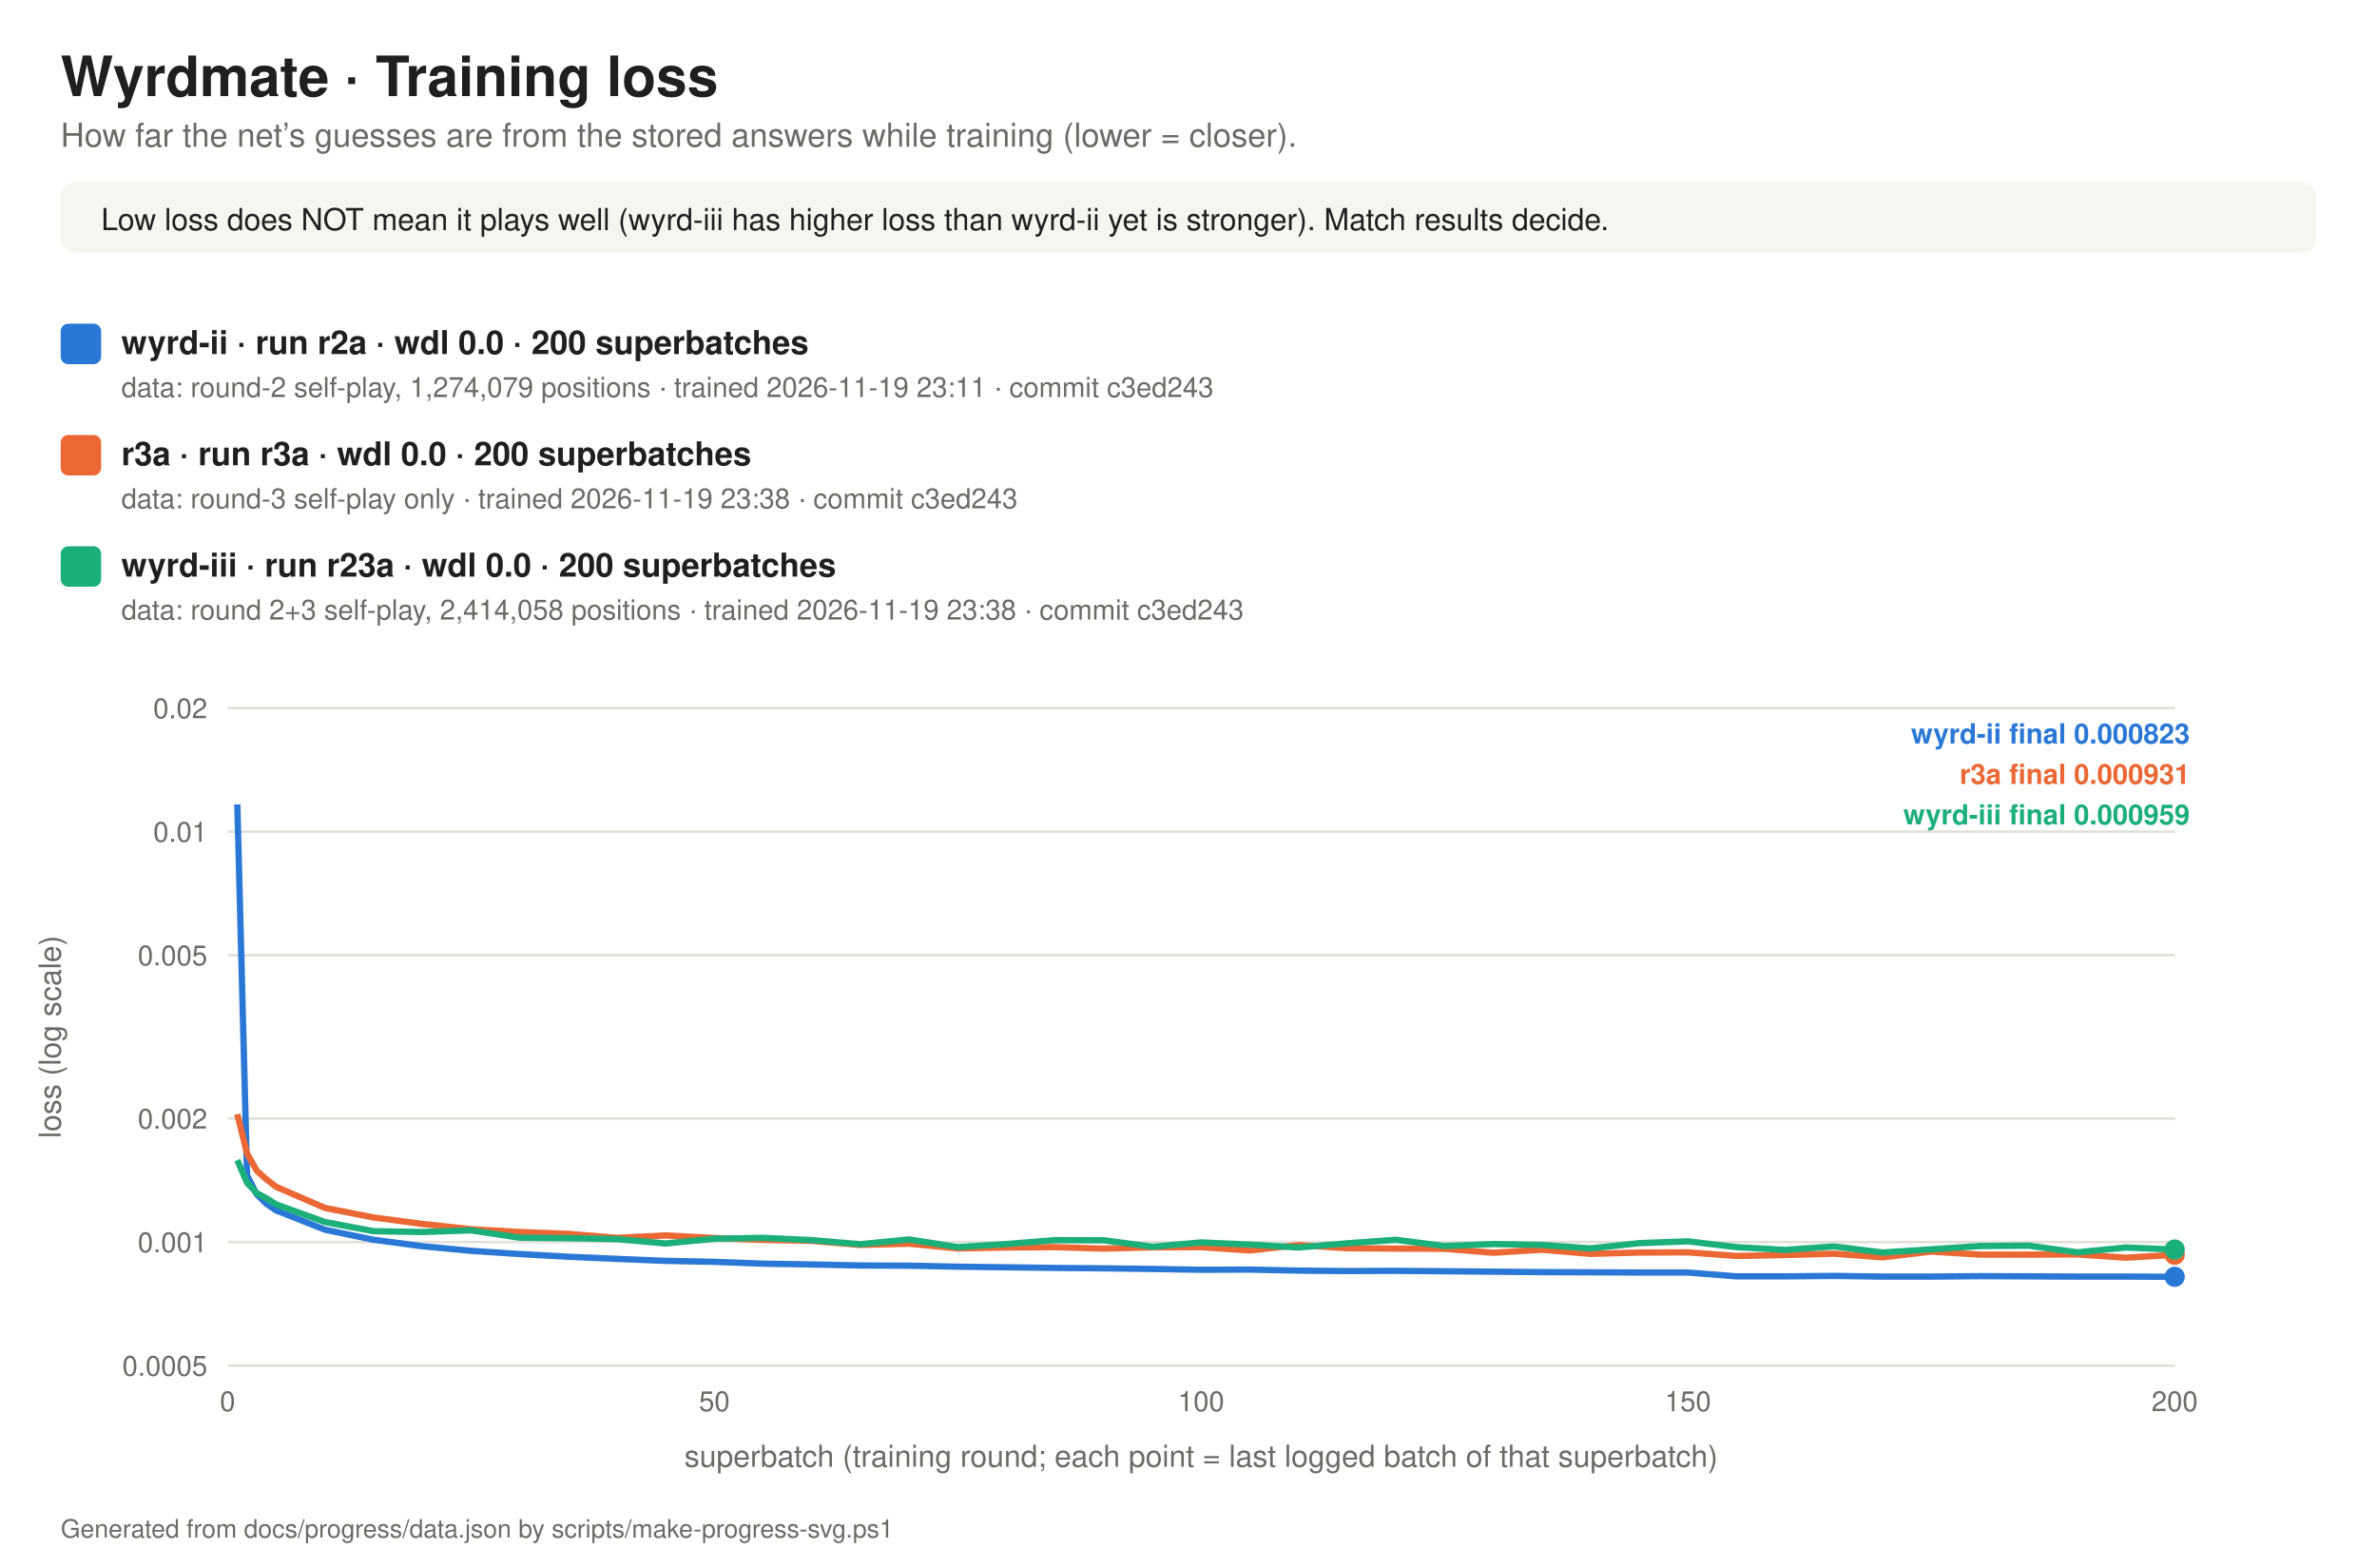
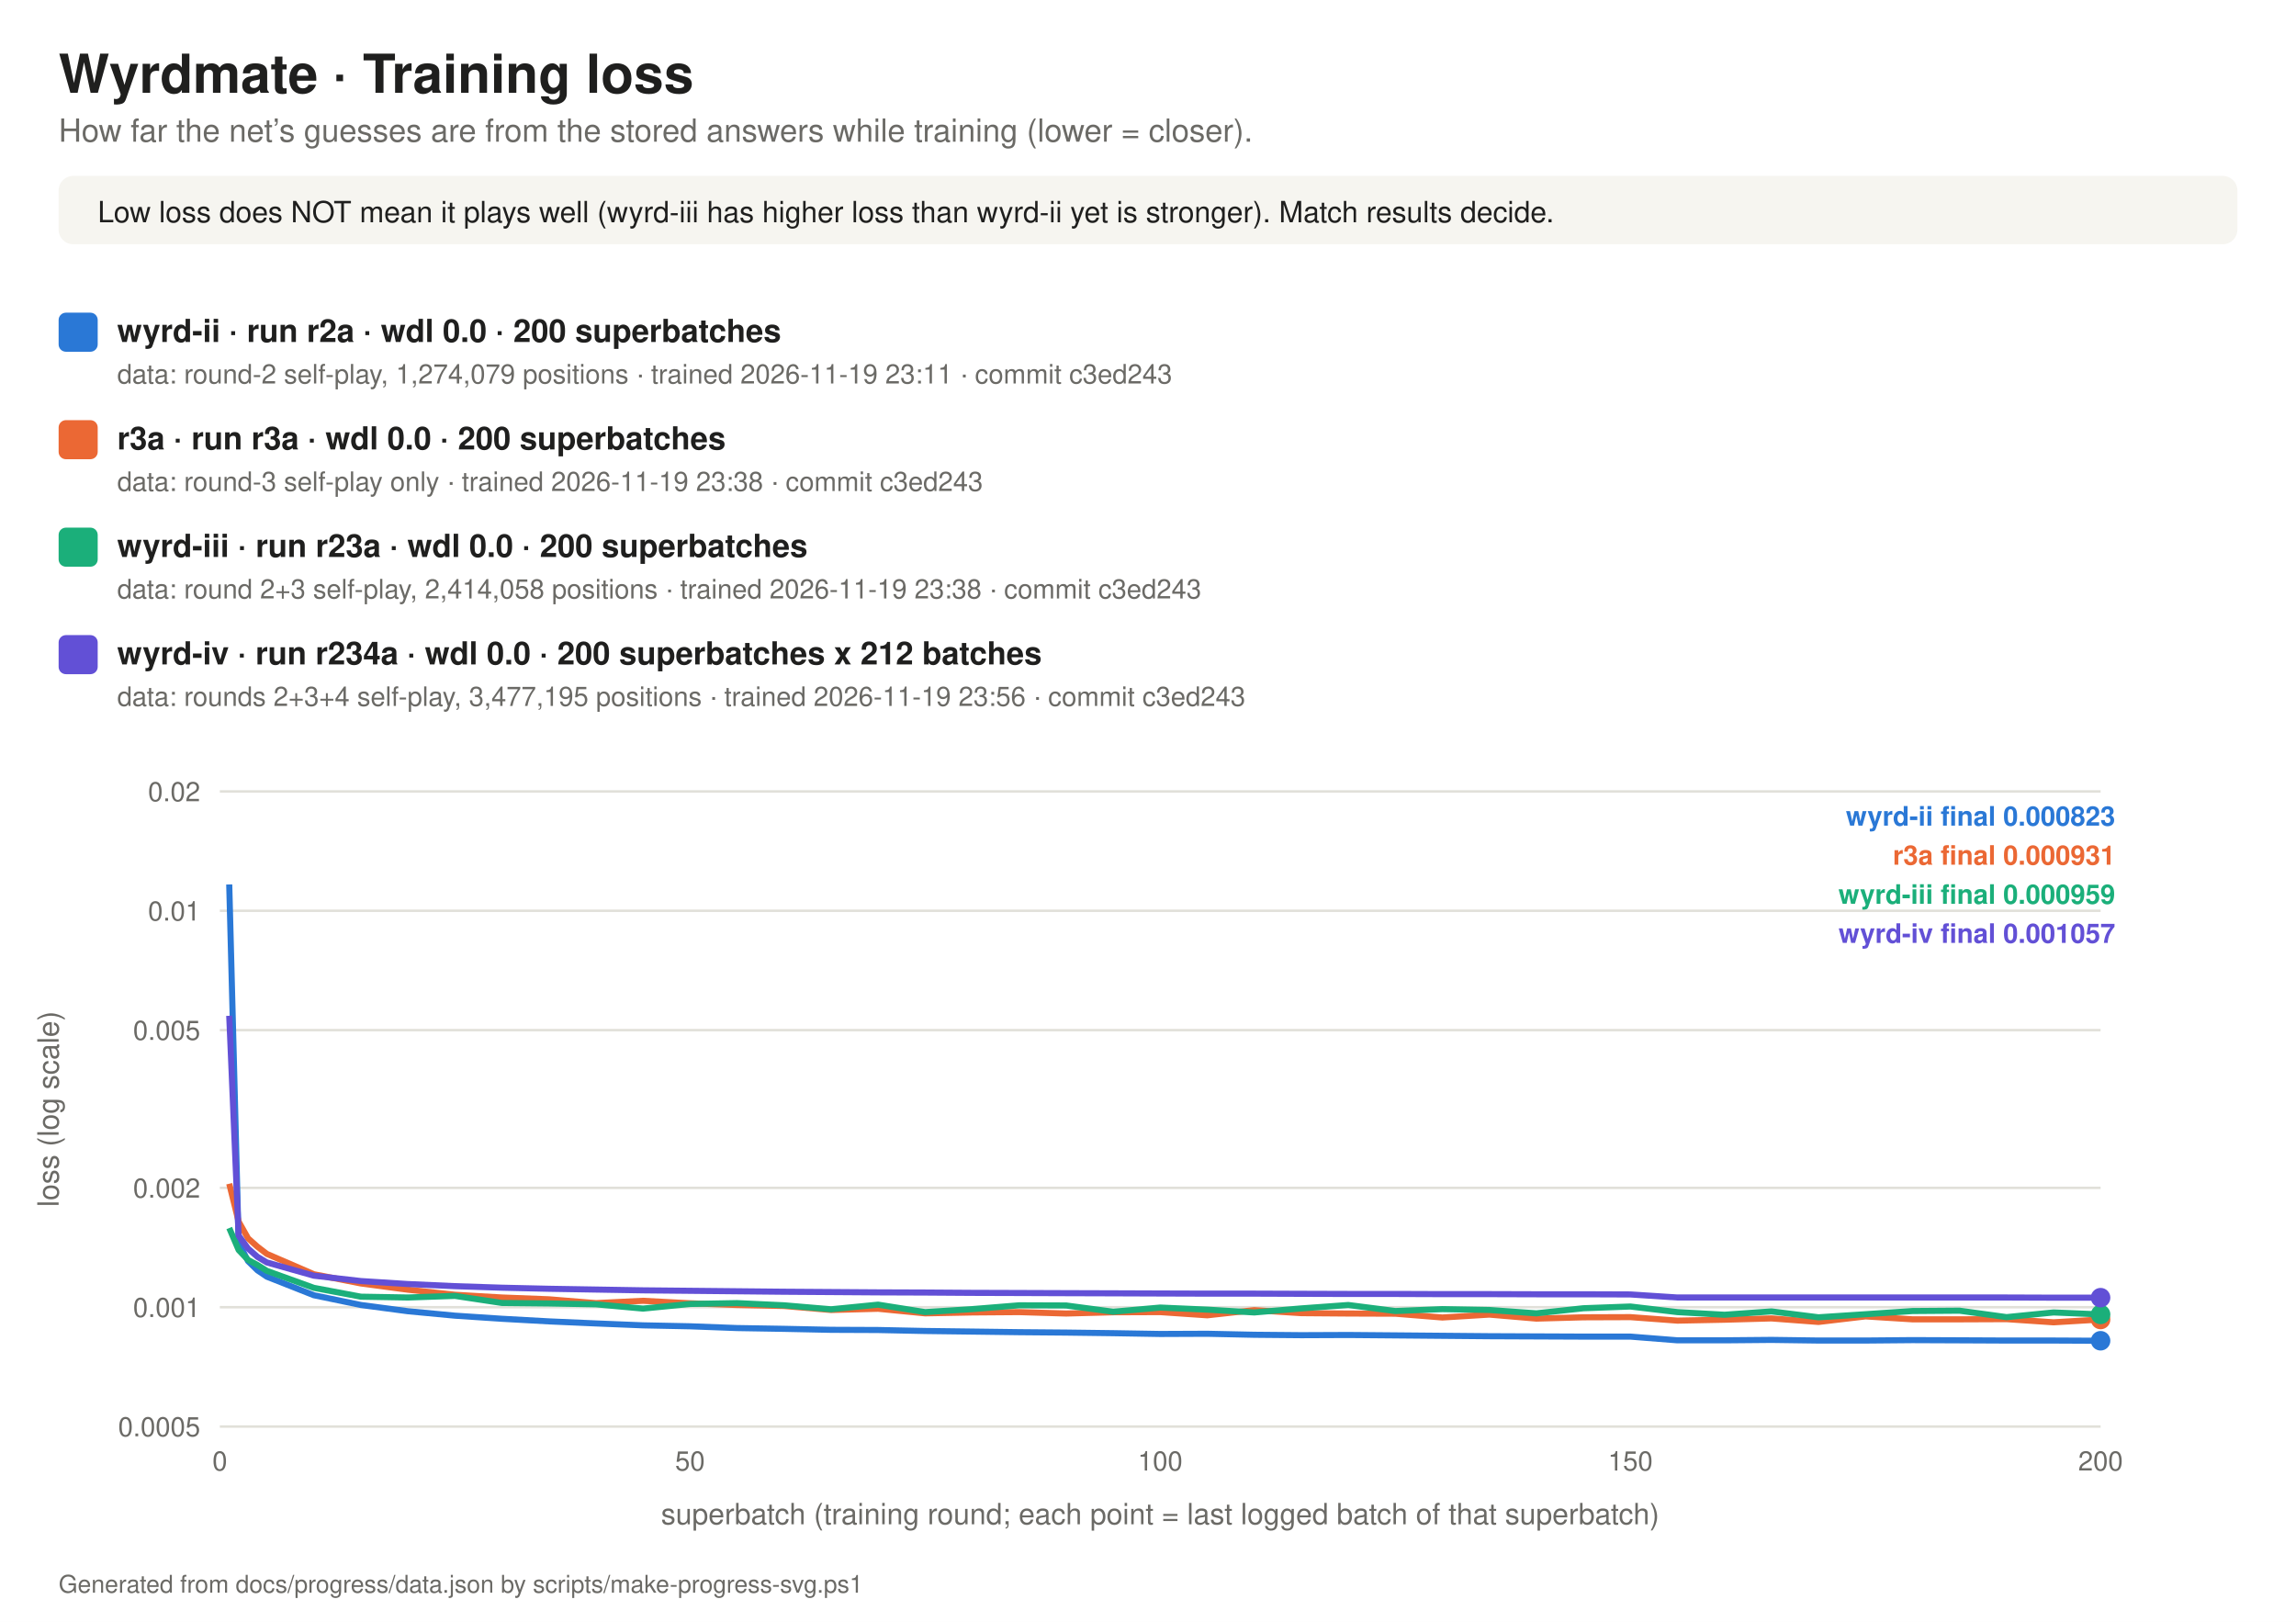
- <svg xmlns="http://www.w3.org/2000/svg" width="940" height="620" viewBox="0 0 940 620" font-family="Segoe UI,Helvetica,Arial,sans-serif" role="img" aria-label="Wyrdmate · Training loss">
-   <rect width="940" height="620" fill="#ffffff" />
+ <svg xmlns="http://www.w3.org/2000/svg" width="940" height="664" viewBox="0 0 940 664" font-family="Segoe UI,Helvetica,Arial,sans-serif" role="img" aria-label="Wyrdmate · Training loss">
+   <rect width="940" height="664" fill="#ffffff" />
  <text x="24" y="38" font-size="22" font-weight="700" fill="#1f1f1e" text-anchor="start">Wyrdmate · Training loss</text>
  <text x="24" y="58" font-size="13" font-weight="400" fill="#6b6a66" text-anchor="start">How far the net’s guesses are from the stored answers while training (lower = closer).</text>
  <rect x="24" y="72" width="892" height="28" rx="6" fill="#f6f5f0" />
  <text x="40" y="91" font-size="12" font-weight="400" fill="#1f1f1e" text-anchor="start">Low loss does NOT mean it plays well (wyrd-iii has higher loss than wyrd-ii yet is stronger). Match results decide.</text>
  <rect x="24" y="128" width="16" height="16" rx="3" fill="#2a78d6" />
  <text x="48" y="140" font-size="13" font-weight="700" fill="#1f1f1e" text-anchor="start">wyrd-ii · run r2a · wdl 0.0 · 200 superbatches</text>
  <text x="48" y="157" font-size="11" font-weight="400" fill="#6b6a66" text-anchor="start">data: round-2 self-play, 1,274,079 positions · trained 2026-11-19 23:11 · commit c3ed243</text>
  <rect x="24" y="172" width="16" height="16" rx="3" fill="#eb6834" />
  <text x="48" y="184" font-size="13" font-weight="700" fill="#1f1f1e" text-anchor="start">r3a · run r3a · wdl 0.0 · 200 superbatches</text>
  <text x="48" y="201" font-size="11" font-weight="400" fill="#6b6a66" text-anchor="start">data: round-3 self-play only · trained 2026-11-19 23:38 · commit c3ed243</text>
  <rect x="24" y="216" width="16" height="16" rx="3" fill="#1baf7a" />
  <text x="48" y="228" font-size="13" font-weight="700" fill="#1f1f1e" text-anchor="start">wyrd-iii · run r23a · wdl 0.0 · 200 superbatches</text>
  <text x="48" y="245" font-size="11" font-weight="400" fill="#6b6a66" text-anchor="start">data: round 2+3 self-play, 2,414,058 positions · trained 2026-11-19 23:38 · commit c3ed243</text>
-   <line x1="90" y1="540" x2="860" y2="540" stroke="#e1e0d9" />
-   <text x="82" y="544" font-size="11" font-weight="400" fill="#6b6a66" text-anchor="end">0.0005</text>
-   <line x1="90" y1="491.15" x2="860" y2="491.15" stroke="#e1e0d9" />
-   <text x="82" y="495.15" font-size="11" font-weight="400" fill="#6b6a66" text-anchor="end">0.001</text>
-   <line x1="90" y1="442.29" x2="860" y2="442.29" stroke="#e1e0d9" />
-   <text x="82" y="446.29" font-size="11" font-weight="400" fill="#6b6a66" text-anchor="end">0.002</text>
-   <line x1="90" y1="377.71" x2="860" y2="377.71" stroke="#e1e0d9" />
-   <text x="82" y="381.71" font-size="11" font-weight="400" fill="#6b6a66" text-anchor="end">0.005</text>
-   <line x1="90" y1="328.85" x2="860" y2="328.85" stroke="#e1e0d9" />
-   <text x="82" y="332.85" font-size="11" font-weight="400" fill="#6b6a66" text-anchor="end">0.01</text>
-   <line x1="90" y1="280" x2="860" y2="280" stroke="#e1e0d9" />
-   <text x="82" y="284" font-size="11" font-weight="400" fill="#6b6a66" text-anchor="end">0.02</text>
-   <polyline points="93.85,318.08 97.7,464.76 101.55,472.28 105.4,476.04 109.25,478.65 128.5,486.25 147.75,490.24 167,492.79 186.25,494.61 205.5,495.88 224.75,496.95 244,497.79 263.25,498.57 282.5,498.96 301.75,499.68 321,500 340.25,500.4 359.5,500.48 378.75,500.88 398,501.12 417.25,501.37 436.5,501.53 455.75,501.78 475,502.1 494.25,502.02 513.5,502.43 532.75,502.6 552,502.52 571.25,502.68 590.5,502.85 609.75,503.02 629,503.1 648.25,503.18 667.5,503.18 686.75,504.7 706,504.7 725.25,504.53 744.5,504.79 763.75,504.79 783,504.62 802.25,504.7 821.5,504.79 840.75,504.79 860,504.88" fill="none" stroke="#2a78d6" stroke-width="2.5" stroke-linejoin="round" />
-   <circle cx="860" cy="504.88" r="4" fill="#2a78d6" />
-   <polyline points="93.85,440.59 97.7,456.11 101.55,462.94 105.4,466.38 109.25,469.32 128.5,477.65 147.75,481.42 167,483.98 186.25,486.05 205.5,487.17 224.75,487.91 244,489.47 263.25,488.52 282.5,489.54 301.75,490.24 321,490.65 340.25,492.28 359.5,491.78 378.75,493.66 398,493.29 417.25,493.15 436.5,493.73 455.75,493.22 475,493.15 494.25,494.46 513.5,492.35 532.75,493.58 552,493.73 571.25,493.8 590.5,495.36 609.75,494.17 629,495.81 648.25,495.28 667.5,495.21 686.75,496.64 706,496.26 725.25,495.73 744.5,497.18 763.75,494.91 783,496.11 802.25,496.11 821.5,496.03 840.75,497.33 860,496.18" fill="none" stroke="#eb6834" stroke-width="2.5" stroke-linejoin="round" />
-   <circle cx="860" cy="496.18" r="4" fill="#eb6834" />
-   <polyline points="93.85,458.73 97.7,467.73 101.55,471.79 105.4,473.86 109.25,476.27 128.5,483.22 147.75,486.84 167,487.17 186.25,486.51 205.5,489.41 224.75,489.61 244,489.96 263.25,491.71 282.5,489.82 301.75,489.47 321,490.37 340.25,492 359.5,490.1 378.75,493.15 398,491.93 417.25,490.37 436.5,490.44 455.75,493 475,491.29 494.25,492.14 513.5,493.29 532.75,491.64 552,490.24 571.25,492.71 590.5,491.93 609.75,492.28 629,493.66 648.25,491.57 667.5,490.86 686.75,493.15 706,494.24 725.25,492.86 744.5,495.28 763.75,494.02 783,492.71 802.25,492.57 821.5,495.21 840.75,493.29 860,494.1" fill="none" stroke="#1baf7a" stroke-width="2.5" stroke-linejoin="round" />
-   <circle cx="860" cy="494.1" r="4" fill="#1baf7a" />
-   <text x="866" y="294" font-size="11" font-weight="700" fill="#2a78d6" text-anchor="end">wyrd-ii final 0.000823</text>
-   <text x="866" y="310" font-size="11" font-weight="700" fill="#eb6834" text-anchor="end">r3a final 0.000931</text>
-   <text x="866" y="326" font-size="11" font-weight="700" fill="#1baf7a" text-anchor="end">wyrd-iii final 0.000959</text>
-   <text x="90" y="558" font-size="11" font-weight="400" fill="#6b6a66" text-anchor="middle">0</text>
-   <text x="282.5" y="558" font-size="11" font-weight="400" fill="#6b6a66" text-anchor="middle">50</text>
-   <text x="475" y="558" font-size="11" font-weight="400" fill="#6b6a66" text-anchor="middle">100</text>
-   <text x="667.5" y="558" font-size="11" font-weight="400" fill="#6b6a66" text-anchor="middle">150</text>
-   <text x="860" y="558" font-size="11" font-weight="400" fill="#6b6a66" text-anchor="middle">200</text>
-   <text x="475" y="580" font-size="12" font-weight="400" fill="#6b6a66" text-anchor="middle">superbatch (training round; each point = last logged batch of that superbatch)</text>
-   <text transform="translate(24 410) rotate(-90)" font-size="12" fill="#6b6a66" text-anchor="middle">loss (log scale)</text>
-   <text x="24" y="608" font-size="10" font-weight="400" fill="#6b6a66" text-anchor="start">Generated from docs/progress/data.json by scripts/make-progress-svg.ps1</text>
+   <rect x="24" y="260" width="16" height="16" rx="3" fill="#6250d6" />
+   <text x="48" y="272" font-size="13" font-weight="700" fill="#1f1f1e" text-anchor="start">wyrd-iv · run r234a · wdl 0.0 · 200 superbatches x 212 batches</text>
+   <text x="48" y="289" font-size="11" font-weight="400" fill="#6b6a66" text-anchor="start">data: rounds 2+3+4 self-play, 3,477,195 positions · trained 2026-11-19 23:56 · commit c3ed243</text>
+   <line x1="90" y1="584" x2="860" y2="584" stroke="#e1e0d9" />
+   <text x="82" y="588" font-size="11" font-weight="400" fill="#6b6a66" text-anchor="end">0.0005</text>
+   <line x1="90" y1="535.15" x2="860" y2="535.15" stroke="#e1e0d9" />
+   <text x="82" y="539.15" font-size="11" font-weight="400" fill="#6b6a66" text-anchor="end">0.001</text>
+   <line x1="90" y1="486.29" x2="860" y2="486.29" stroke="#e1e0d9" />
+   <text x="82" y="490.29" font-size="11" font-weight="400" fill="#6b6a66" text-anchor="end">0.002</text>
+   <line x1="90" y1="421.71" x2="860" y2="421.71" stroke="#e1e0d9" />
+   <text x="82" y="425.71" font-size="11" font-weight="400" fill="#6b6a66" text-anchor="end">0.005</text>
+   <line x1="90" y1="372.85" x2="860" y2="372.85" stroke="#e1e0d9" />
+   <text x="82" y="376.85" font-size="11" font-weight="400" fill="#6b6a66" text-anchor="end">0.01</text>
+   <line x1="90" y1="324" x2="860" y2="324" stroke="#e1e0d9" />
+   <text x="82" y="328" font-size="11" font-weight="400" fill="#6b6a66" text-anchor="end">0.02</text>
+   <polyline points="93.85,362.08 97.7,508.76 101.55,516.28 105.4,520.04 109.25,522.65 128.5,530.25 147.75,534.24 167,536.79 186.25,538.61 205.5,539.88 224.75,540.95 244,541.79 263.25,542.57 282.5,542.96 301.75,543.68 321,544 340.25,544.4 359.5,544.48 378.75,544.88 398,545.12 417.25,545.37 436.5,545.53 455.75,545.78 475,546.1 494.25,546.02 513.5,546.43 532.75,546.6 552,546.52 571.25,546.68 590.5,546.85 609.75,547.02 629,547.1 648.25,547.18 667.5,547.18 686.75,548.7 706,548.7 725.25,548.53 744.5,548.79 763.75,548.79 783,548.62 802.25,548.7 821.5,548.79 840.75,548.79 860,548.88" fill="none" stroke="#2a78d6" stroke-width="2.5" stroke-linejoin="round" />
+   <circle cx="860" cy="548.88" r="4" fill="#2a78d6" />
+   <polyline points="93.85,484.59 97.7,500.11 101.55,506.94 105.4,510.38 109.25,513.32 128.5,521.65 147.75,525.42 167,527.98 186.25,530.05 205.5,531.17 224.75,531.91 244,533.47 263.25,532.52 282.5,533.54 301.75,534.24 321,534.65 340.25,536.28 359.5,535.78 378.75,537.66 398,537.29 417.25,537.15 436.5,537.73 455.75,537.22 475,537.15 494.25,538.46 513.5,536.35 532.75,537.58 552,537.73 571.25,537.8 590.5,539.36 609.75,538.17 629,539.81 648.25,539.28 667.5,539.21 686.75,540.64 706,540.26 725.25,539.73 744.5,541.18 763.75,538.91 783,540.11 802.25,540.11 821.5,540.03 840.75,541.33 860,540.18" fill="none" stroke="#eb6834" stroke-width="2.5" stroke-linejoin="round" />
+   <circle cx="860" cy="540.18" r="4" fill="#eb6834" />
+   <polyline points="93.85,502.73 97.7,511.73 101.55,515.79 105.4,517.86 109.25,520.27 128.5,527.22 147.75,530.84 167,531.17 186.25,530.51 205.5,533.41 224.75,533.61 244,533.96 263.25,535.71 282.5,533.82 301.75,533.47 321,534.37 340.25,536 359.5,534.1 378.75,537.15 398,535.93 417.25,534.37 436.5,534.44 455.75,537 475,535.29 494.25,536.14 513.5,537.29 532.75,535.64 552,534.24 571.25,536.71 590.5,535.93 609.75,536.28 629,537.66 648.25,535.57 667.5,534.86 686.75,537.15 706,538.24 725.25,536.86 744.5,539.28 763.75,538.02 783,536.71 802.25,536.57 821.5,539.21 840.75,537.29 860,538.1" fill="none" stroke="#1baf7a" stroke-width="2.5" stroke-linejoin="round" />
+   <circle cx="860" cy="538.1" r="4" fill="#1baf7a" />
+   <polyline points="93.85,415.84 97.7,505.77 101.55,511.13 105.4,514.52 109.25,516.82 128.5,522.24 147.75,524.44 167,525.66 186.25,526.53 205.5,527.16 224.75,527.6 244,527.92 263.25,528.24 282.5,528.43 301.75,528.62 321,528.81 340.25,528.94 359.5,529.07 378.75,529.14 398,529.27 417.25,529.33 436.5,529.4 455.75,529.46 475,529.53 494.25,529.59 513.5,529.59 532.75,529.66 552,529.72 571.25,529.72 590.5,529.79 609.75,529.79 629,529.85 648.25,529.85 667.5,529.92 686.75,531.17 706,531.17 725.25,531.17 744.5,531.17 763.75,531.17 783,531.17 802.25,531.17 821.5,531.17 840.75,531.24 860,531.24" fill="none" stroke="#6250d6" stroke-width="2.5" stroke-linejoin="round" />
+   <circle cx="860" cy="531.24" r="4" fill="#6250d6" />
+   <text x="866" y="338" font-size="11" font-weight="700" fill="#2a78d6" text-anchor="end">wyrd-ii final 0.000823</text>
+   <text x="866" y="354" font-size="11" font-weight="700" fill="#eb6834" text-anchor="end">r3a final 0.000931</text>
+   <text x="866" y="370" font-size="11" font-weight="700" fill="#1baf7a" text-anchor="end">wyrd-iii final 0.000959</text>
+   <text x="866" y="386" font-size="11" font-weight="700" fill="#6250d6" text-anchor="end">wyrd-iv final 0.001057</text>
+   <text x="90" y="602" font-size="11" font-weight="400" fill="#6b6a66" text-anchor="middle">0</text>
+   <text x="282.5" y="602" font-size="11" font-weight="400" fill="#6b6a66" text-anchor="middle">50</text>
+   <text x="475" y="602" font-size="11" font-weight="400" fill="#6b6a66" text-anchor="middle">100</text>
+   <text x="667.5" y="602" font-size="11" font-weight="400" fill="#6b6a66" text-anchor="middle">150</text>
+   <text x="860" y="602" font-size="11" font-weight="400" fill="#6b6a66" text-anchor="middle">200</text>
+   <text x="475" y="624" font-size="12" font-weight="400" fill="#6b6a66" text-anchor="middle">superbatch (training round; each point = last logged batch of that superbatch)</text>
+   <text transform="translate(24 454) rotate(-90)" font-size="12" fill="#6b6a66" text-anchor="middle">loss (log scale)</text>
+   <text x="24" y="652" font-size="10" font-weight="400" fill="#6b6a66" text-anchor="start">Generated from docs/progress/data.json by scripts/make-progress-svg.ps1</text>
</svg>
